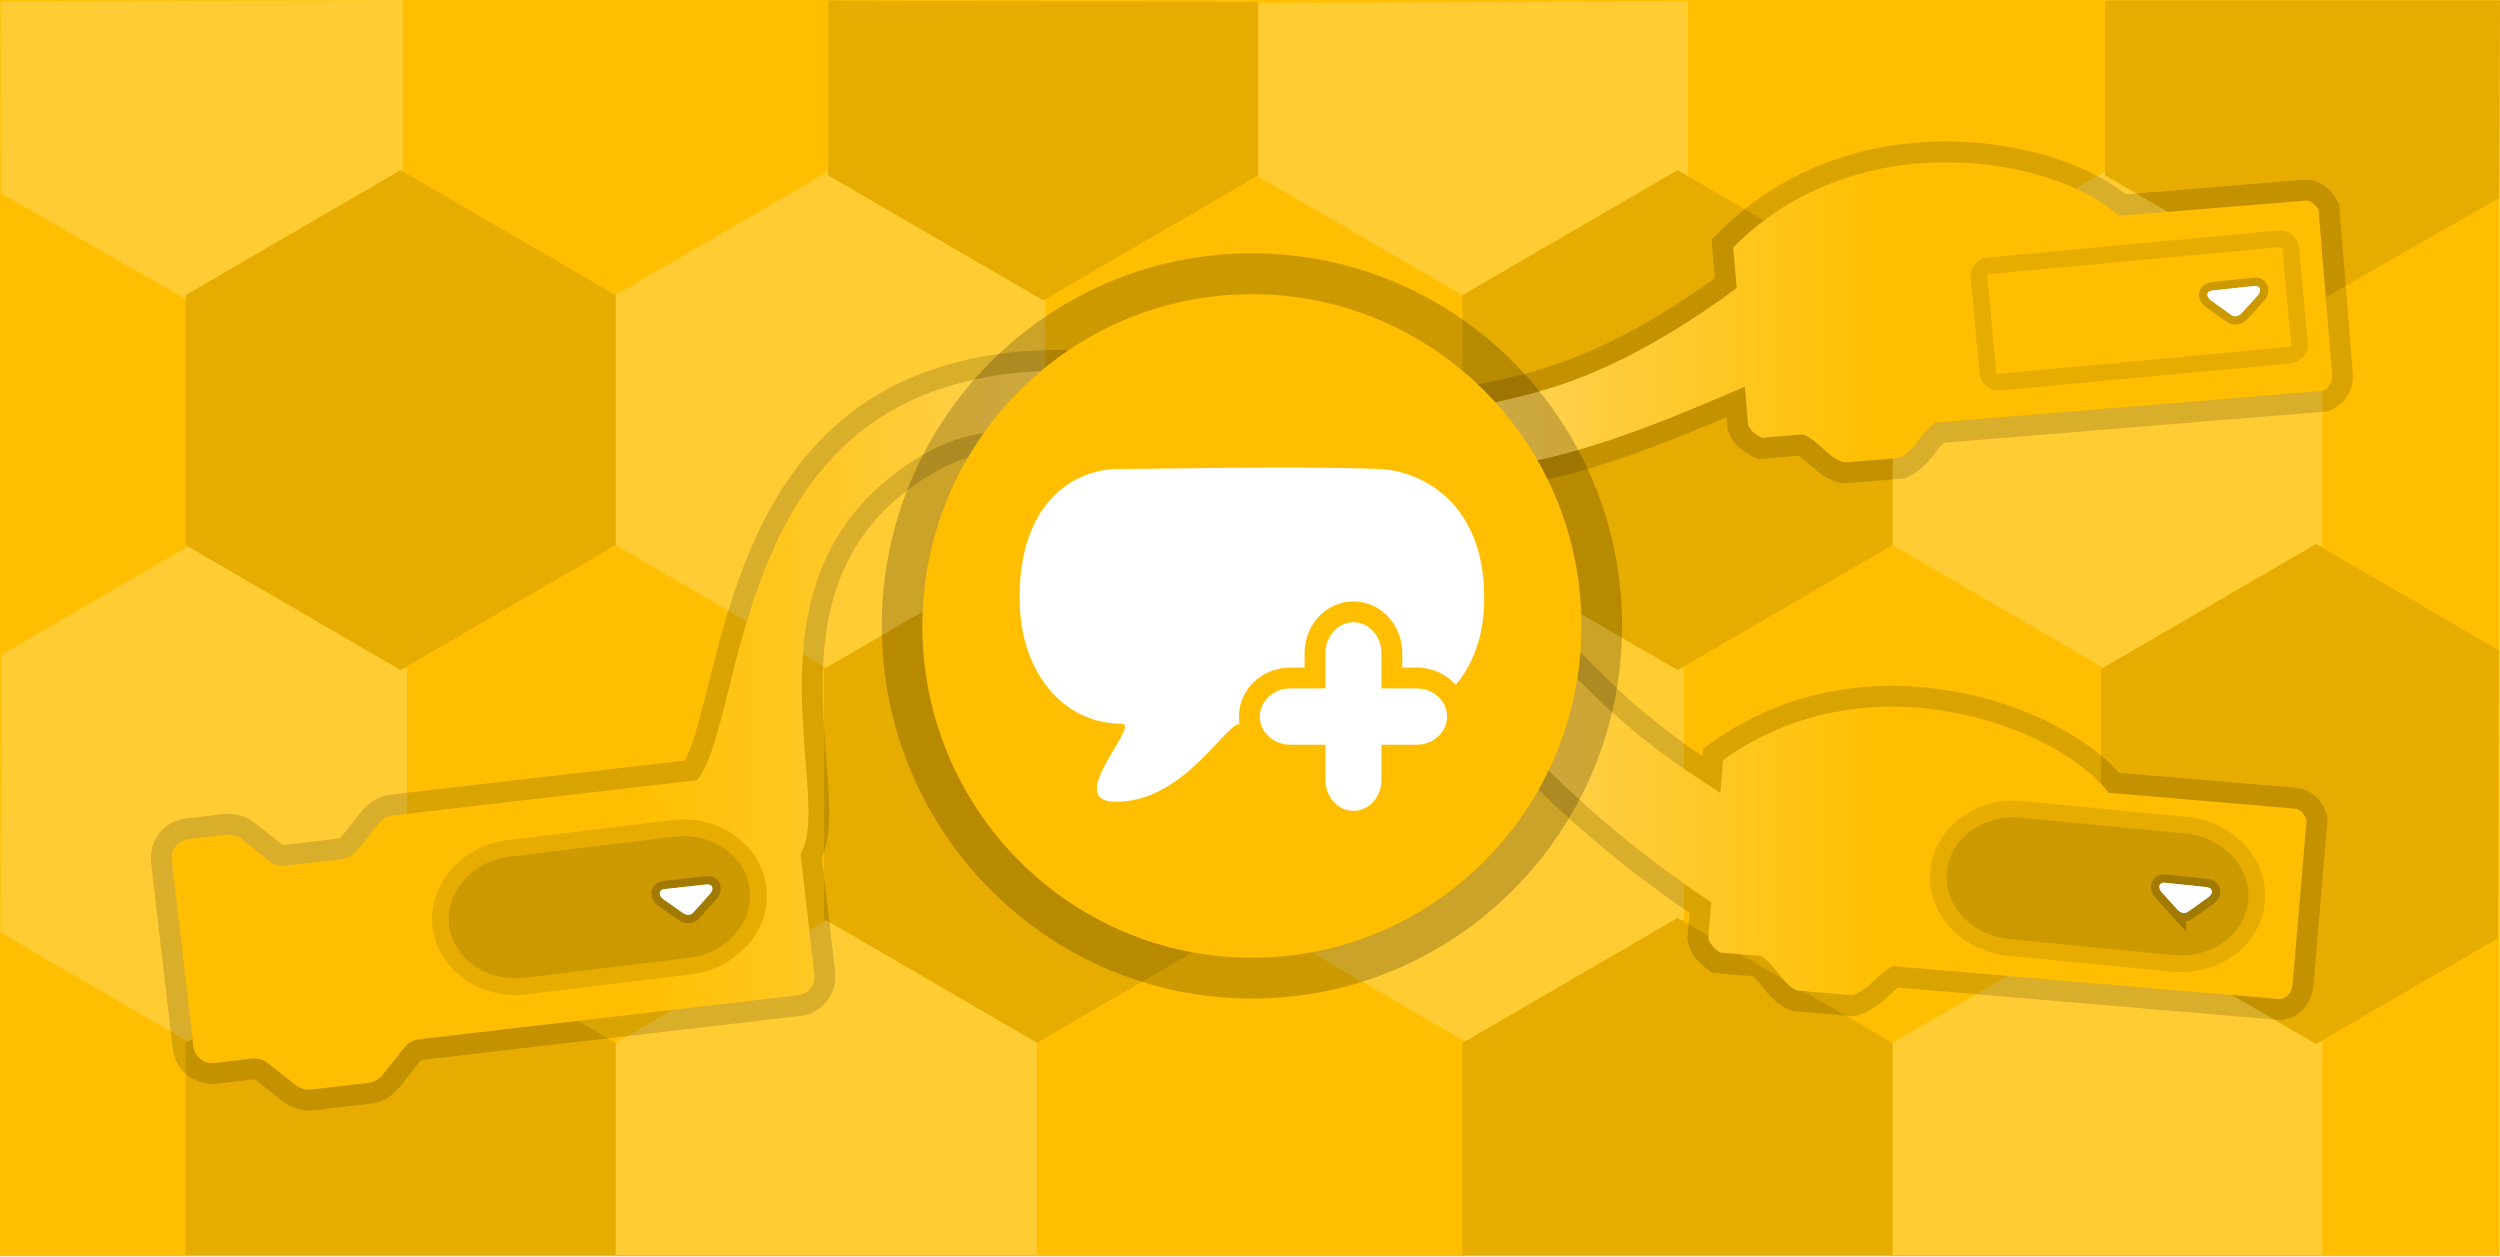
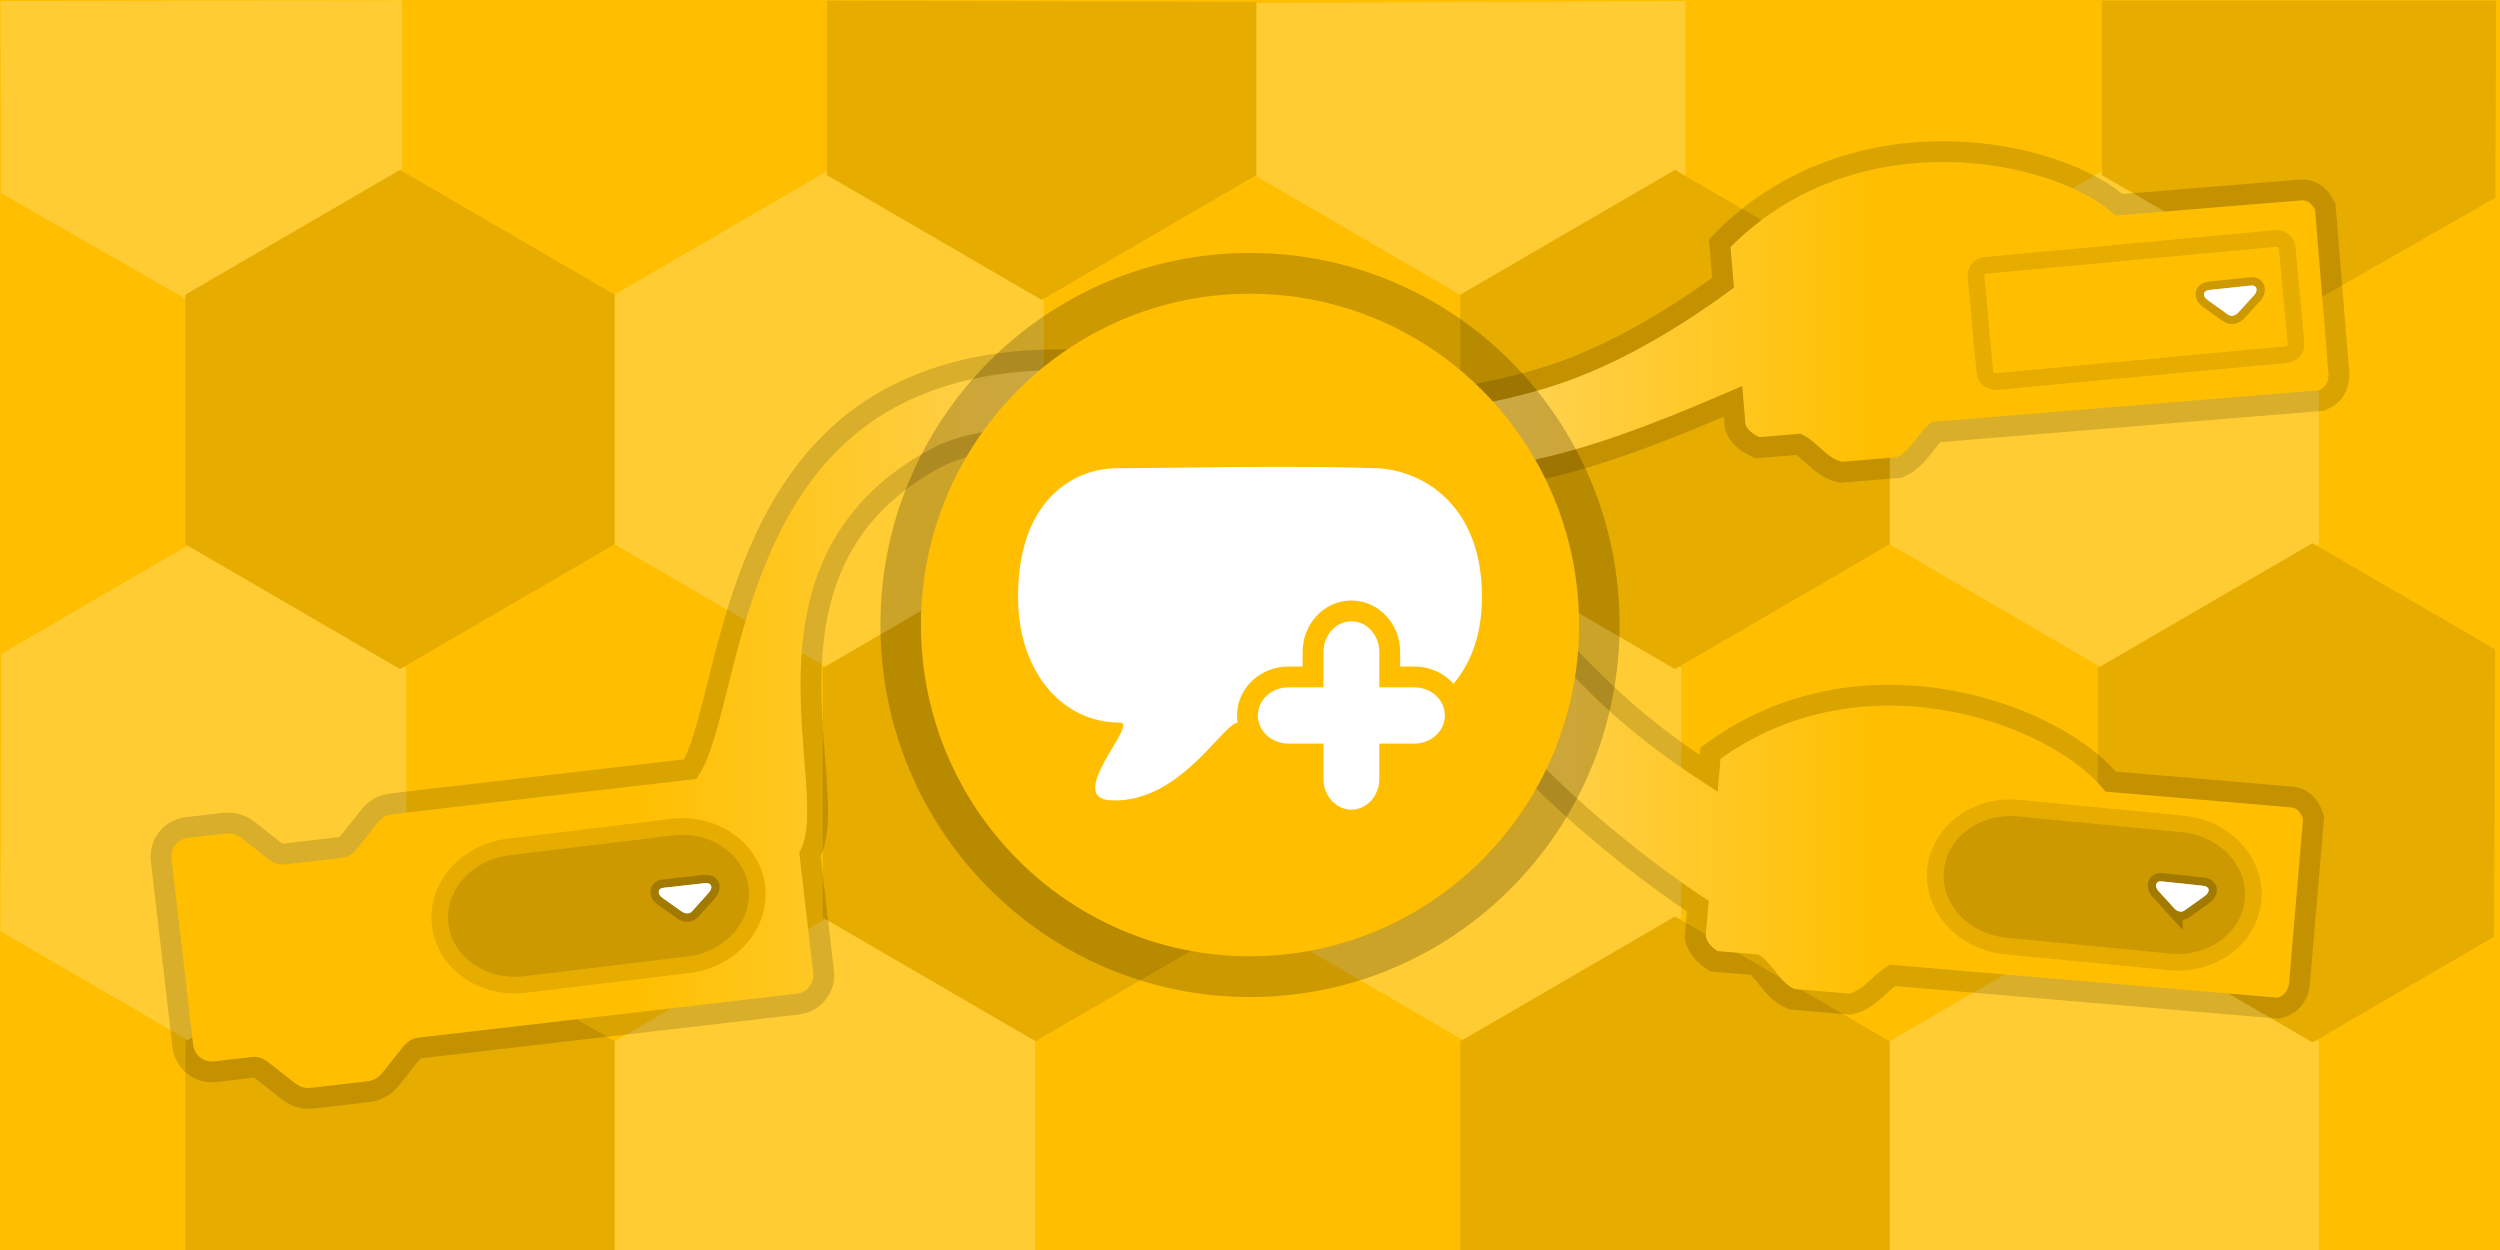
- <svg xmlns="http://www.w3.org/2000/svg" width="599.082" height="301.004" viewBox="0 0 599.082 301.004">
+ <svg xmlns="http://www.w3.org/2000/svg" width="600" height="300" viewBox="0 0 600 300">
  <defs>
    <linearGradient x1="-18.855" y1="180" x2="498.855" y2="180" gradientUnits="userSpaceOnUse" id="a">
      <stop offset=".215" stop-color="#ffbf00" />
      <stop offset=".515" stop-color="#ffde85" />
      <stop offset=".79" stop-color="#ffbf00" />
    </linearGradient>
  </defs>
  <g stroke-miterlimit="10">
-     <path d="M0 301.004V0h598.996v301.004zm0 0" fill="#ffbf00" />
+     <path d="M0 300V0h600v300zm0 0" fill="#ffbf00" />
    <path d="m300.469 160.316 51.527-29.949 51.527 29.95v59.902l-51.527 29.949-51.527-29.95zm153 89.598 51.527-29.95 51.527 29.95v50.84H453.47zm0-179.191 51.527-29.953 51.527 29.953v59.898l-51.527 29.95-51.527-29.95zm-152-70.02L404.523.25v42.031l-51.527 29.95-51.527-29.95zm-154 70.02 51.527-29.953 51.527 29.953v59.898l-51.527 29.95-51.527-29.95zm0 179.191 51.527-29.95 51.527 29.95v50.84H147.47zM.316 156.918l45.68-26.55 51.527 29.948v59.903l-51.527 29.949-45.89-26.672zM.133.25l96.39-.2v41.981l-51.527 29.95-44.8-25.637zm0 0" fill="#fc3" />
    <path d="m197.469 160.316 51.527-29.949 51.527 29.95v59.902l-51.527 29.949-51.527-29.95zm0 0" fill="#e6ac00" />
    <path d="m248.469 249.914 51.527-29.95 51.527 29.95v50.84H248.47zm0 0" fill="#ffbf00" />
    <path d="m350.469 249.914 51.527-29.95 51.527 29.95v50.84H350.47zm0-179.191 51.527-29.953 51.527 29.953v59.898l-51.527 29.95-51.527-29.95zM198.469.14l103.054.313v41.578l-51.527 29.95-51.527-29.95zm0 0" fill="#e6ac00" />
    <path d="M248.973 116.525 300.5 86.576l51.527 29.95v59.898L300.5 206.377l-51.527-29.953zm0 0" fill="#ffbf00" />
    <path d="M44.469 70.723 95.996 40.77l51.527 29.953v59.898l-51.527 29.95-51.527-29.95zm0 179.191 51.527-29.95 51.527 29.95v50.84H44.47zm459-89.598 51.527-29.949 43.828 25.477-.246 68.992-43.582 25.332-51.527-29.95zm1-160.176h94.613l-.203 47.32-42.883 24.52-51.527-29.949zm0 0" fill="#e6ac00" />
    <path d="M320.787 129.8s-63.737-40.628-98.043-21.69c-49.033 27.065-22.195 82.785-30.93 96.455l3.358 28.944a4.5 4.5 0 0 1-3.95 4.988L100.51 249.02c-2.234.26-3.222 1.507-4.21 2.754l-3.95 4.987c-.988 1.247-1.976 2.494-4.21 2.754l-13.41 1.555c-2.234.26-3.481-.728-4.728-1.716l-4.988-3.951c-1.247-.988-2.494-1.975-4.729-1.716l-8.938 1.037a4.5 4.5 0 0 1-4.988-3.951l-5.185-44.693a4.5 4.5 0 0 1 3.95-4.988l8.94-1.037c2.234-.26 3.481.728 4.728 1.716l4.988 3.95c1.247.988 2.494 1.976 4.729 1.717l13.408-1.556c2.234-.259 3.222-1.506 4.21-2.753l3.95-4.988c.988-1.246 1.976-2.493 4.21-2.753l72.784-8.443c10.242-13.084 8.571-71.161 51.258-90.955 42.97-19.925 99.222 8.483 104.936 6.527 5.02-2.885 31.76-2.774 55.618-12.083 14.857-5.797 28.648-14.996 37.268-21.397l-.82-9.753c30.54-30.726 77.847-21.121 92.428-7.555l44.188-3.612q2.241-.394 3.667 2.221l3.24 39.645q-.072 2.737-2.27 3.684l-92.868 7.591c-3.192 2.239-5.022 6.912-8.54 8.485l-13.15 1.075c-3.883-.943-6.137-5.233-9.954-6.714l-9.834.804q-2.689-1.287-3.326-3.028l-.776-9.233c-8.175 3.446-24.63 10.941-41.97 15.765-19.516 5.43-40.876 6.03-45.537 8.214 9.414 3.588 32.059 31.27 51.74 50.346 13.38 12.968 25.686 20.18 29.88 23.06l.655-7.913c35.208-25.24 80.27-7.929 92.401 7.866l44.176 3.76q2.276-.016 3.248 2.799l-3.374 39.634q-.525 2.687-2.849 3.256l-92.843-7.904c-3.518 1.68-6.098 5.984-9.827 6.953l-13.146-1.12c-3.674-1.573-5.186-6.177-8.705-8.27l-9.831-.837q-2.438-1.715-2.778-3.537l.705-8.505c-5.11-3.331-24.16-16.242-42.151-34.774-21.433-22.076-41.48-51.826-47.144-51.64z" fill="none" stroke-opacity=".149" stroke="#000" stroke-width="10" />
    <path d="M260.787 159.8s-63.737-40.628-98.043-21.69c-49.033 27.065-22.195 82.785-30.93 96.455l3.358 28.944a4.5 4.5 0 0 1-3.95 4.988L40.51 279.02c-2.234.26-3.222 1.507-4.21 2.754l-3.95 4.987c-.988 1.247-1.976 2.494-4.21 2.754l-13.41 1.555c-2.234.26-3.481-.728-4.728-1.716l-4.988-3.951c-1.247-.988-2.494-1.975-4.729-1.716l-8.938 1.037a4.5 4.5 0 0 1-4.988-3.951l-5.185-44.693a4.5 4.5 0 0 1 3.95-4.988l8.94-1.037c2.234-.26 3.481.728 4.728 1.716l4.988 3.95c1.247.988 2.494 1.976 4.729 1.717l13.408-1.556c2.234-.259 3.222-1.506 4.21-2.753l3.95-4.988c.988-1.246 1.976-2.493 4.21-2.753l72.784-8.443c10.242-13.084 8.571-71.161 51.258-90.955 42.97-19.925 99.222 8.483 104.936 6.527 5.02-2.885 31.76-2.774 55.618-12.083 14.857-5.797 28.648-14.996 37.268-21.397l-.82-9.753c30.54-30.726 77.847-21.121 92.428-7.555l44.188-3.612q2.241-.394 3.667 2.221l3.24 39.645q-.072 2.737-2.27 3.684l-92.868 7.591c-3.192 2.239-5.022 6.912-8.54 8.485l-13.15 1.075c-3.883-.943-6.137-5.233-9.954-6.714l-9.834.804q-2.689-1.287-3.326-3.028l-.776-9.233c-8.175 3.446-24.63 10.941-41.97 15.765-19.516 5.43-40.876 6.03-45.537 8.214 9.414 3.588 32.059 31.27 51.74 50.346 13.38 12.968 25.686 20.18 29.88 23.06l.655-7.913c35.208-25.24 80.27-7.929 92.401 7.866l44.176 3.76q2.276-.016 3.248 2.799l-3.374 39.634q-.525 2.687-2.849 3.256l-92.843-7.904c-3.518 1.68-6.098 5.984-9.827 6.953l-13.146-1.12c-3.674-1.573-5.186-6.177-8.705-8.27l-9.831-.837q-2.438-1.715-2.778-3.537l.705-8.505c-5.11-3.331-24.16-16.242-42.151-34.774-21.433-22.076-41.48-51.826-47.144-51.64" fill="url(#a)" transform="translate(60 -30)" />
    <path d="M211.3 149.998c0-49.314 39.712-89.292 88.7-89.292s88.7 39.978 88.7 89.292c0 49.318-39.712 89.296-88.7 89.296s-88.7-39.978-88.7-89.296m0 0" fill-opacity=".2" />
    <path d="M221.029 149.998c0-43.905 35.355-79.5 78.971-79.5s78.971 35.595 78.971 79.5c0 43.909-35.355 79.504-78.971 79.504s-78.971-35.595-78.971-79.504m0 0" fill="#ffbf00" />
    <path d="M244.35 144.336c-.488-24.21 13.321-31.964 23.721-31.964 12.66 0 40.682-.737 62.25 0 10.538.36 25.84 8.398 25.333 31.964-.48 22.3-17.573 29.092-25.51 29.092h-32.998c-3.622 0-13.77 19.247-30.322 18.674-11.74-.408 6.672-18.674 1.962-18.674-13.973 0-24.098-12.242-24.436-29.092m0 0" fill="#fff" />
    <path d="M317.622 186.927v-8.464h-8.403c-4.053 0-7.333-3.023-7.333-6.752s3.28-6.747 7.333-6.747h8.403V156.5c0-4.075 3.005-7.382 6.707-7.382s6.707 3.307 6.707 7.382v8.465h8.403c4.052 0 7.333 3.018 7.333 6.747s-3.28 6.752-7.333 6.752h-8.403v8.464c0 4.075-3.005 7.382-6.707 7.382s-6.707-3.307-6.707-7.382zm0 0" fill="none" stroke="#ffbf00" stroke-width="10" />
    <path d="M317.622 186.927v-8.464h-8.403c-4.053 0-7.333-3.023-7.333-6.752s3.28-6.747 7.333-6.747h8.403v-8.465c0-4.075 3.005-7.382 6.707-7.382s6.707 3.307 6.707 7.382v8.465h8.403c4.052 0 7.333 3.018 7.333 6.747s-3.28 6.752-7.333 6.752h-8.403v8.464c0 4.075-3.005 7.382-6.707 7.382s-6.707-3.307-6.707-7.382m0 0" fill="#fff" />
    <path d="M481.358 227.037c-10.17-.986-17.696-9.192-16.81-18.33s9.848-15.745 20.017-14.76l39.36 3.816c10.169.986 17.695 9.192 16.81 18.33-.887 9.137-9.849 15.745-20.018 14.76z" fill="#c90" stroke="#e6ac00" stroke-width="4" />
    <path d="M479.083 91.571a2.5 2.5 0 0 1-2.72-2.258L474.24 66.41a2.5 2.5 0 0 1 2.258-2.72l69.701-6.462a2.5 2.5 0 0 1 2.72 2.258l2.124 22.902a2.5 2.5 0 0 1-2.259 2.72z" fill="#ffbf00" stroke="#e6ac00" stroke-width="4" />
    <path d="m534.742 75.514-4.9-3.505c-1.141-.816-1.425-2.22.558-2.432l9.891-1.05c1.394-.148 1.673 1.237.737 2.265l-3.842 4.223c-.721.792-1.729 1.01-2.444.5z" fill="#fff" stroke-opacity=".2" stroke="#000" stroke-width="4" />
    <path d="m534.742 75.514-4.9-3.505c-1.141-.816-1.425-2.22.558-2.432l9.891-1.05c1.394-.148 1.673 1.237.737 2.265l-3.842 4.223c-.721.792-1.729 1.01-2.444.5z" fill="#fff" />
    <path d="m521.836 218.015-3.843-4.223c-.936-1.028-.656-2.413.738-2.265l9.89 1.05c1.984.211 1.7 1.616.56 2.432l-4.902 3.505c-.715.512-1.722.293-2.443-.5z" fill="#fff" stroke-opacity=".2" stroke="#000" stroke-width="4" />
    <path d="m521.836 218.015-3.843-4.223c-.936-1.028-.656-2.413.738-2.265l9.89 1.05c1.984.211 1.7 1.616.56 2.432l-4.902 3.505c-.715.512-1.722.293-2.443-.5z" fill="#fff" />
    <path d="M126.013 236.28c-10.143 1.23-19.261-5.162-20.366-14.276-1.104-9.113 6.223-17.498 16.366-18.727l39.256-4.757c10.143-1.23 19.261 5.162 20.366 14.276 1.104 9.113-6.223 17.498-16.366 18.727z" fill="#c90" stroke="#e6ac00" stroke-width="4" />
    <path d="m163.595 218.746-4.662-3.295c-1.136-.803-1.162-2.215.231-2.371l9.885-1.106c1.982-.222 2.008 1.211 1.07 2.254l-4.03 4.479c-.588.653-1.62.656-2.494.039z" fill="#fff" stroke-opacity=".2" stroke="#000" stroke-width="4" />
    <path d="m163.595 218.746-4.662-3.295c-1.136-.803-1.162-2.215.231-2.371l9.885-1.106c1.982-.222 2.008 1.211 1.07 2.254l-4.03 4.479c-.588.653-1.62.656-2.494.039" fill="#fff" />
  </g>
</svg>
